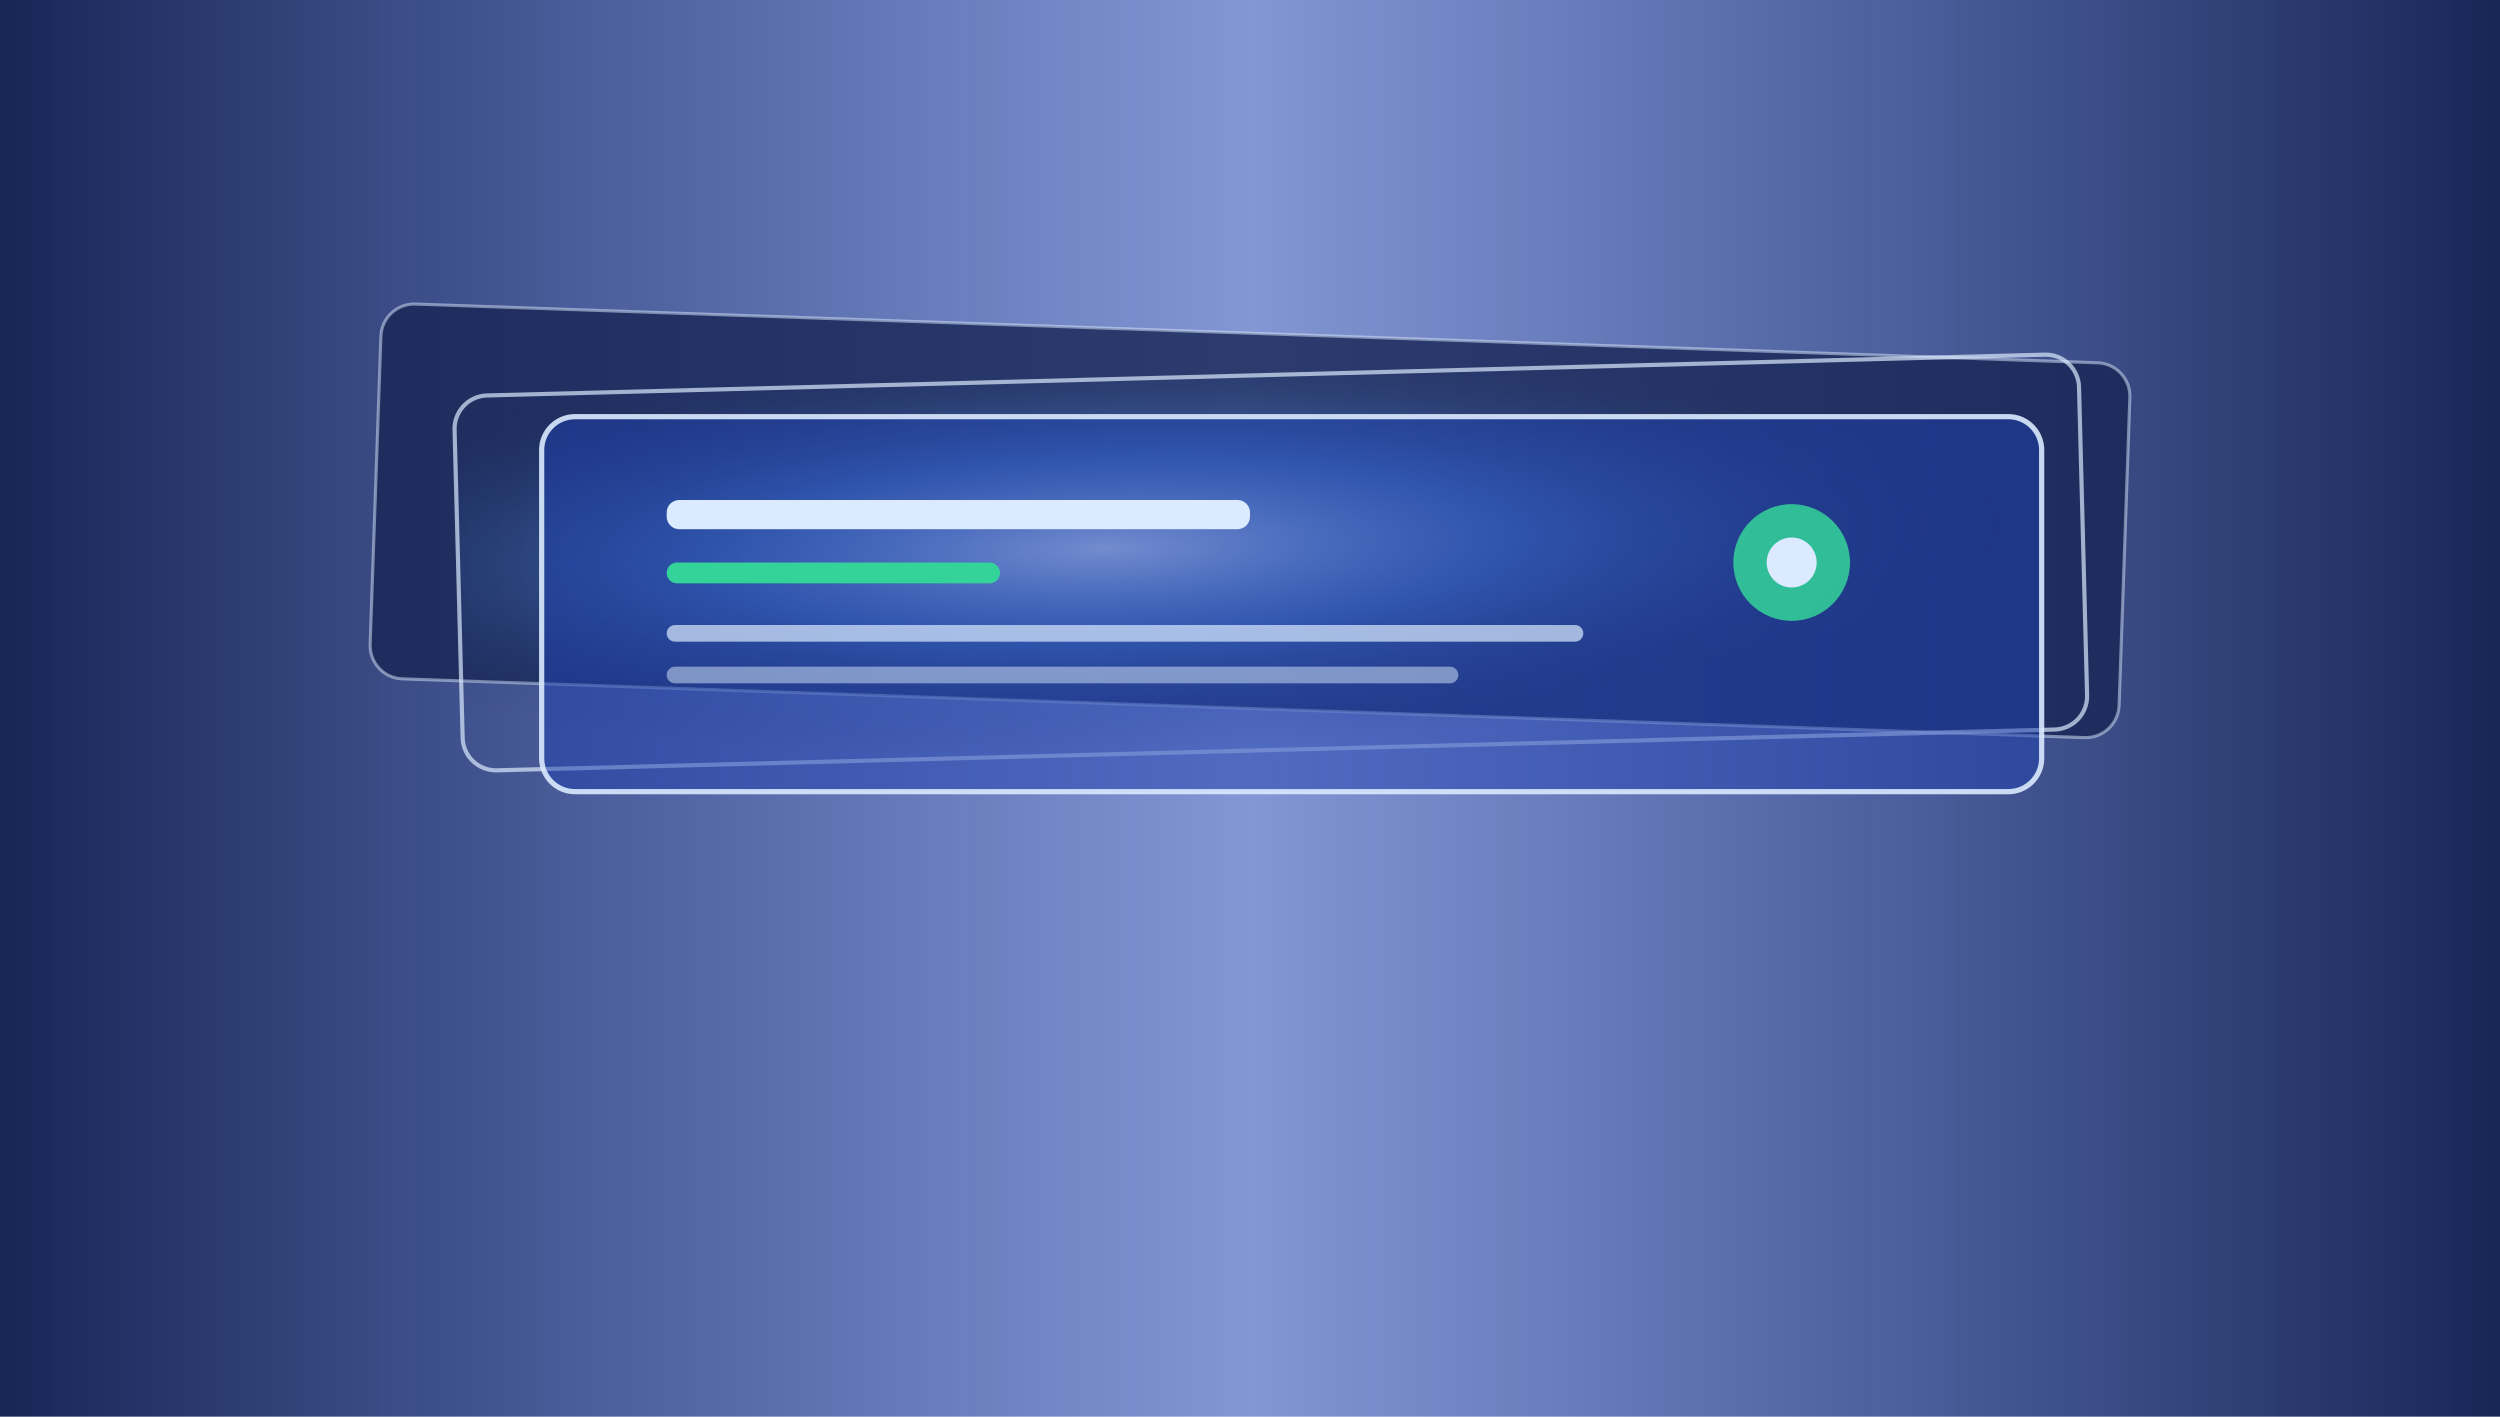
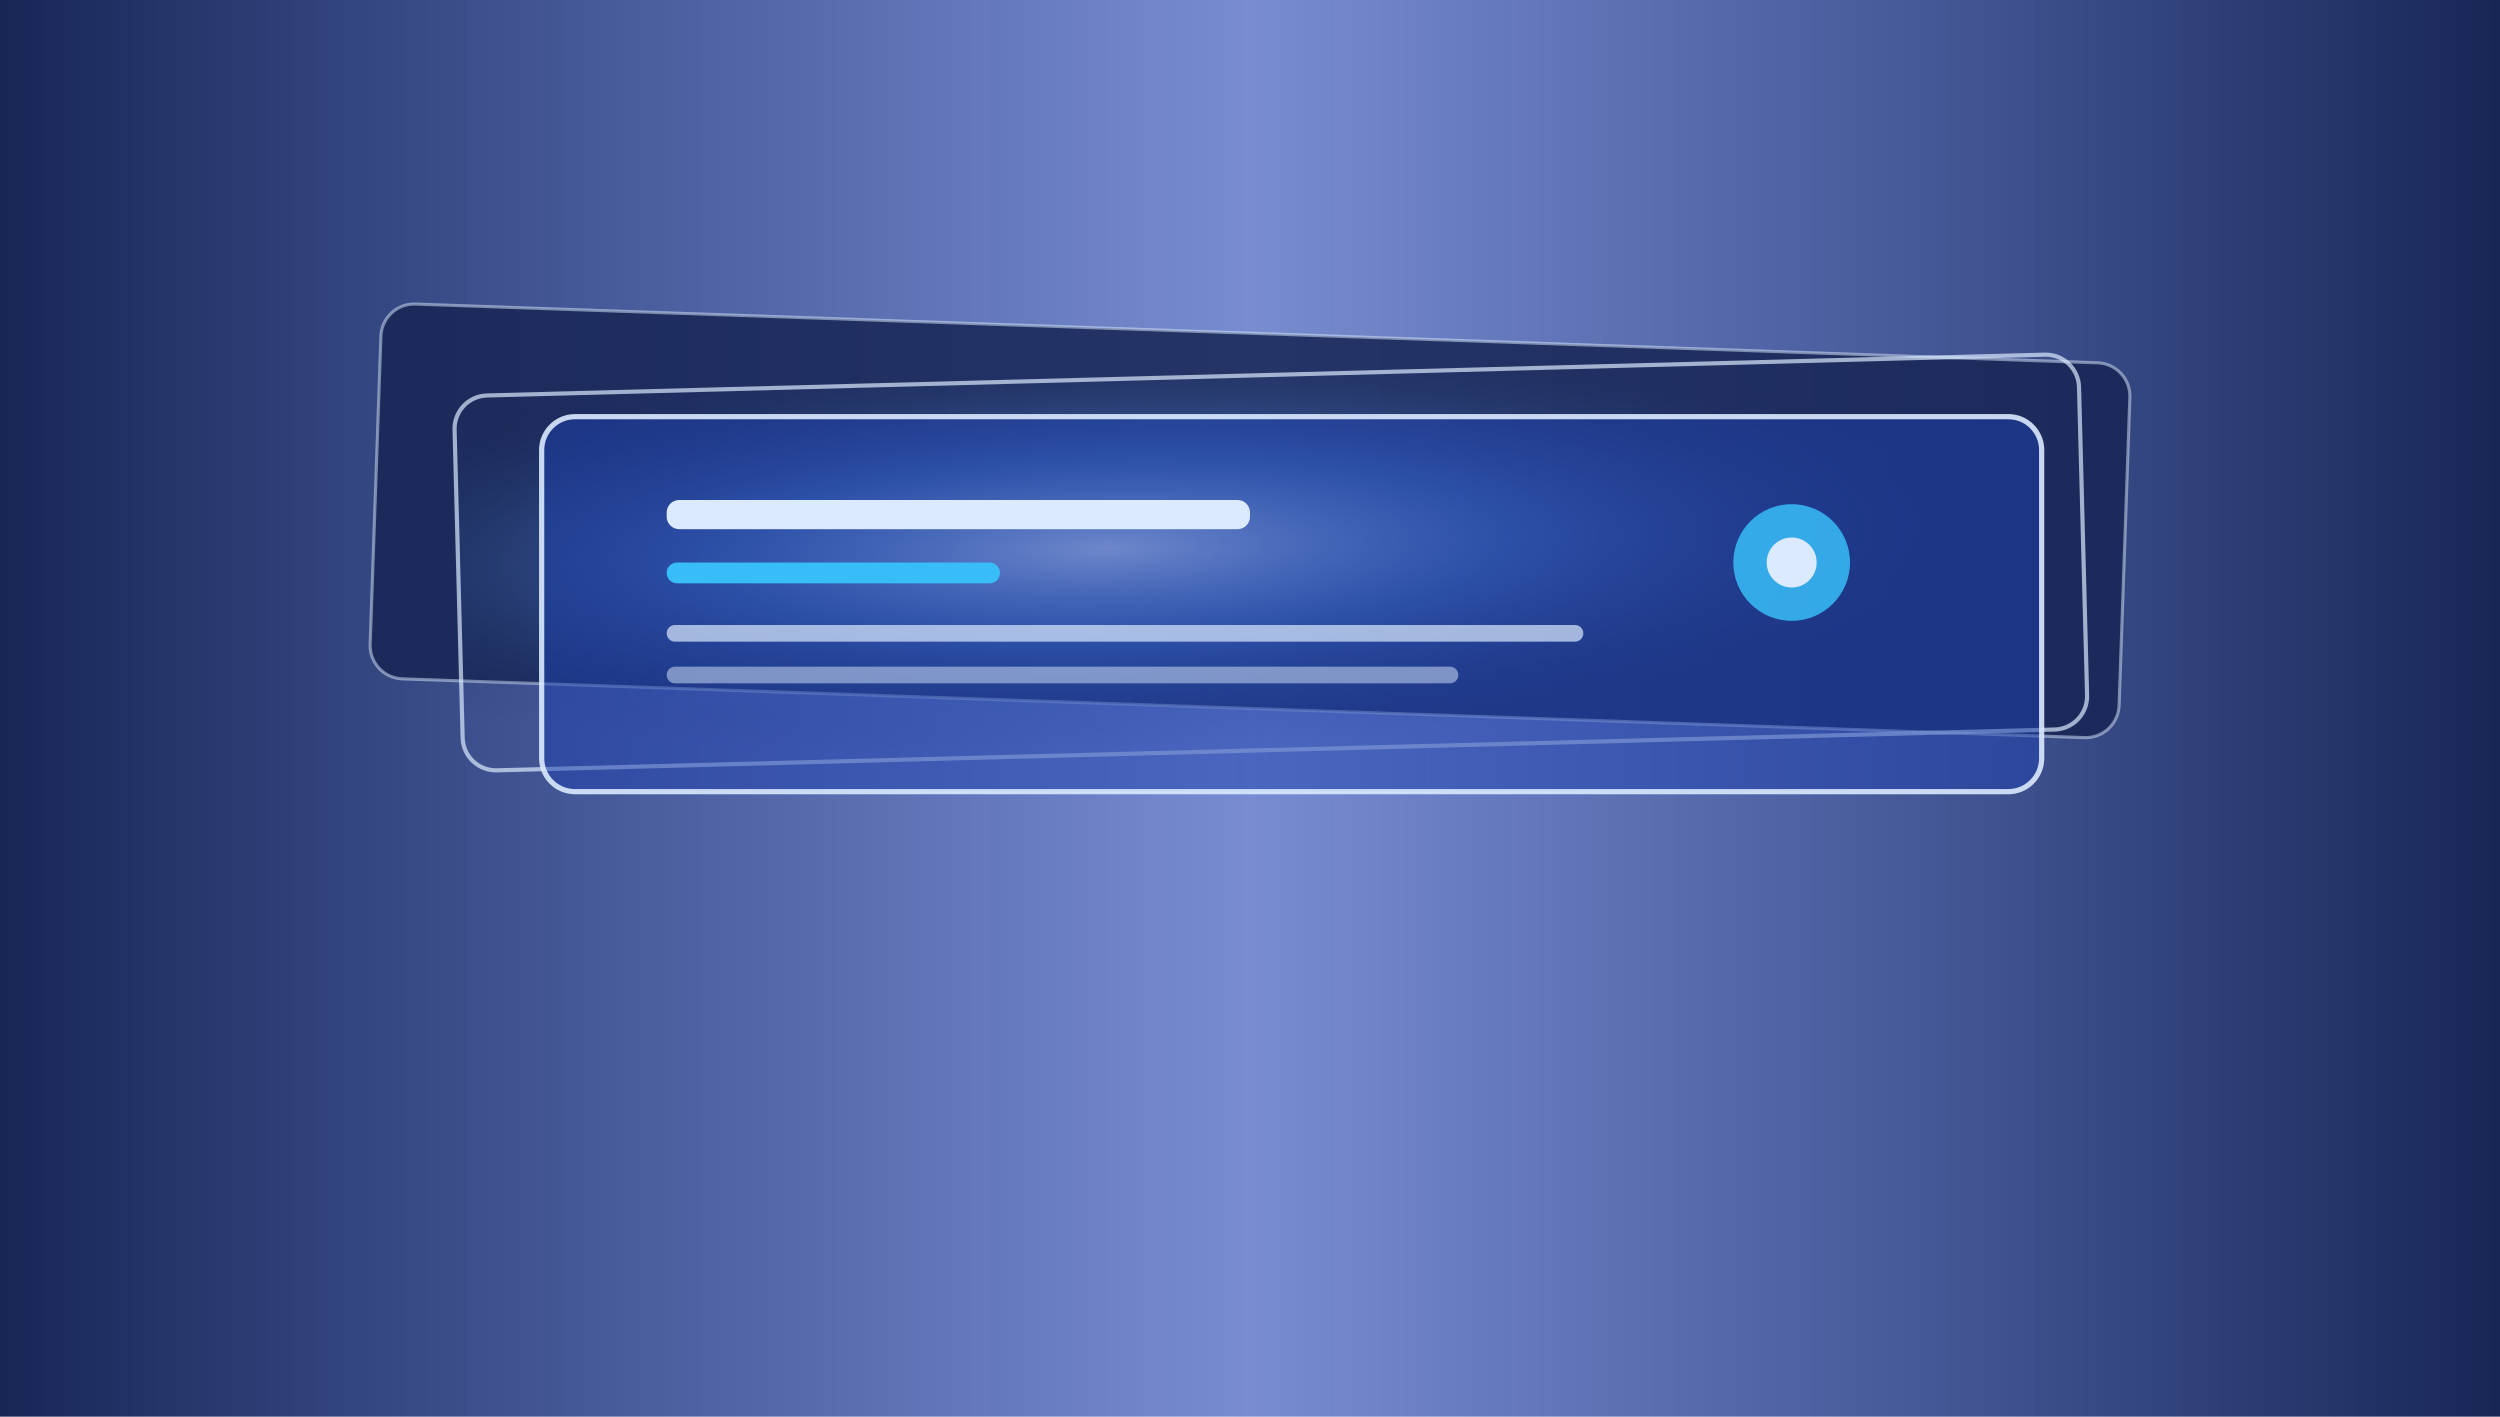
<svg xmlns="http://www.w3.org/2000/svg" viewBox="0 0 1200 680" preserveAspectRatio="xMidYMid slice" width="100%" height="100%">
  <defs>
    <linearGradient id="grad_publication_4" x1="0%" y1="0%" x2="100%" y2="0%">
      <stop offset="0%" stop-color="#172554" />
-       <stop offset="50%" stop-color="#1E40AF" stop-opacity="0.55" />
+       <stop offset="50%" stop-color="#1E40AF" stop-opacity="0.6" />
      <stop offset="100%" stop-color="#172554" />
    </linearGradient>
    <radialGradient id="glow_publication_4" cx="40%" cy="45%" r="55%">
-       <stop offset="0%" stop-color="#DBEAFE" stop-opacity="0.9" />
-       <stop offset="45%" stop-color="#60A5FA" stop-opacity="0.45" />
+       <stop offset="0%" stop-color="#DBEAFE" stop-opacity="0.85" />
+       <stop offset="45%" stop-color="#60A5FA" stop-opacity="0.4" />
      <stop offset="100%" stop-color="#172554" stop-opacity="0" />
    </radialGradient>
  </defs>
  <rect width="1200" height="680" fill="url(#grad_publication_4)" />
-   <rect x="180" y="160" width="840" height="180" rx="16" transform="rotate(2 600 250)" fill="#172554" fill-opacity="0.8" stroke="#DBEAFE" stroke-width="1.5" stroke-opacity="0.5" />
+   <rect x="180" y="160" width="840" height="180" rx="16" transform="rotate(2 600 250)" fill="#172554" fill-opacity="0.85" stroke="#DBEAFE" stroke-width="1.5" stroke-opacity="0.5" />
  <rect x="220" y="180" width="780" height="180" rx="16" transform="rotate(-1.5 610 270)" fill="url(#glow_publication_4)" stroke="#DBEAFE" stroke-width="2" stroke-opacity="0.7" />
  <rect x="260" y="200" width="720" height="180" rx="16" fill="#1E40AF" fill-opacity="0.5" stroke="#DBEAFE" stroke-width="2.5" stroke-opacity="0.9" />
  <rect x="320" y="240" width="280" height="14" rx="6" fill="#DBEAFE" />
-   <rect x="320" y="270" width="160" height="10" rx="5" fill="#34D399" />
+   <rect x="320" y="270" width="160" height="10" rx="5" fill="#38BDF8" />
  <rect x="320" y="300" width="440" height="8" rx="4" fill="#DBEAFE" fill-opacity="0.7" />
  <rect x="320" y="320" width="380" height="8" rx="4" fill="#DBEAFE" fill-opacity="0.5" />
-   <circle cx="860" cy="270" r="28" fill="#34D399" opacity="0.85" />
+   <circle cx="860" cy="270" r="28" fill="#38BDF8" opacity="0.85" />
  <circle cx="860" cy="270" r="12" fill="#DBEAFE" />
</svg>
